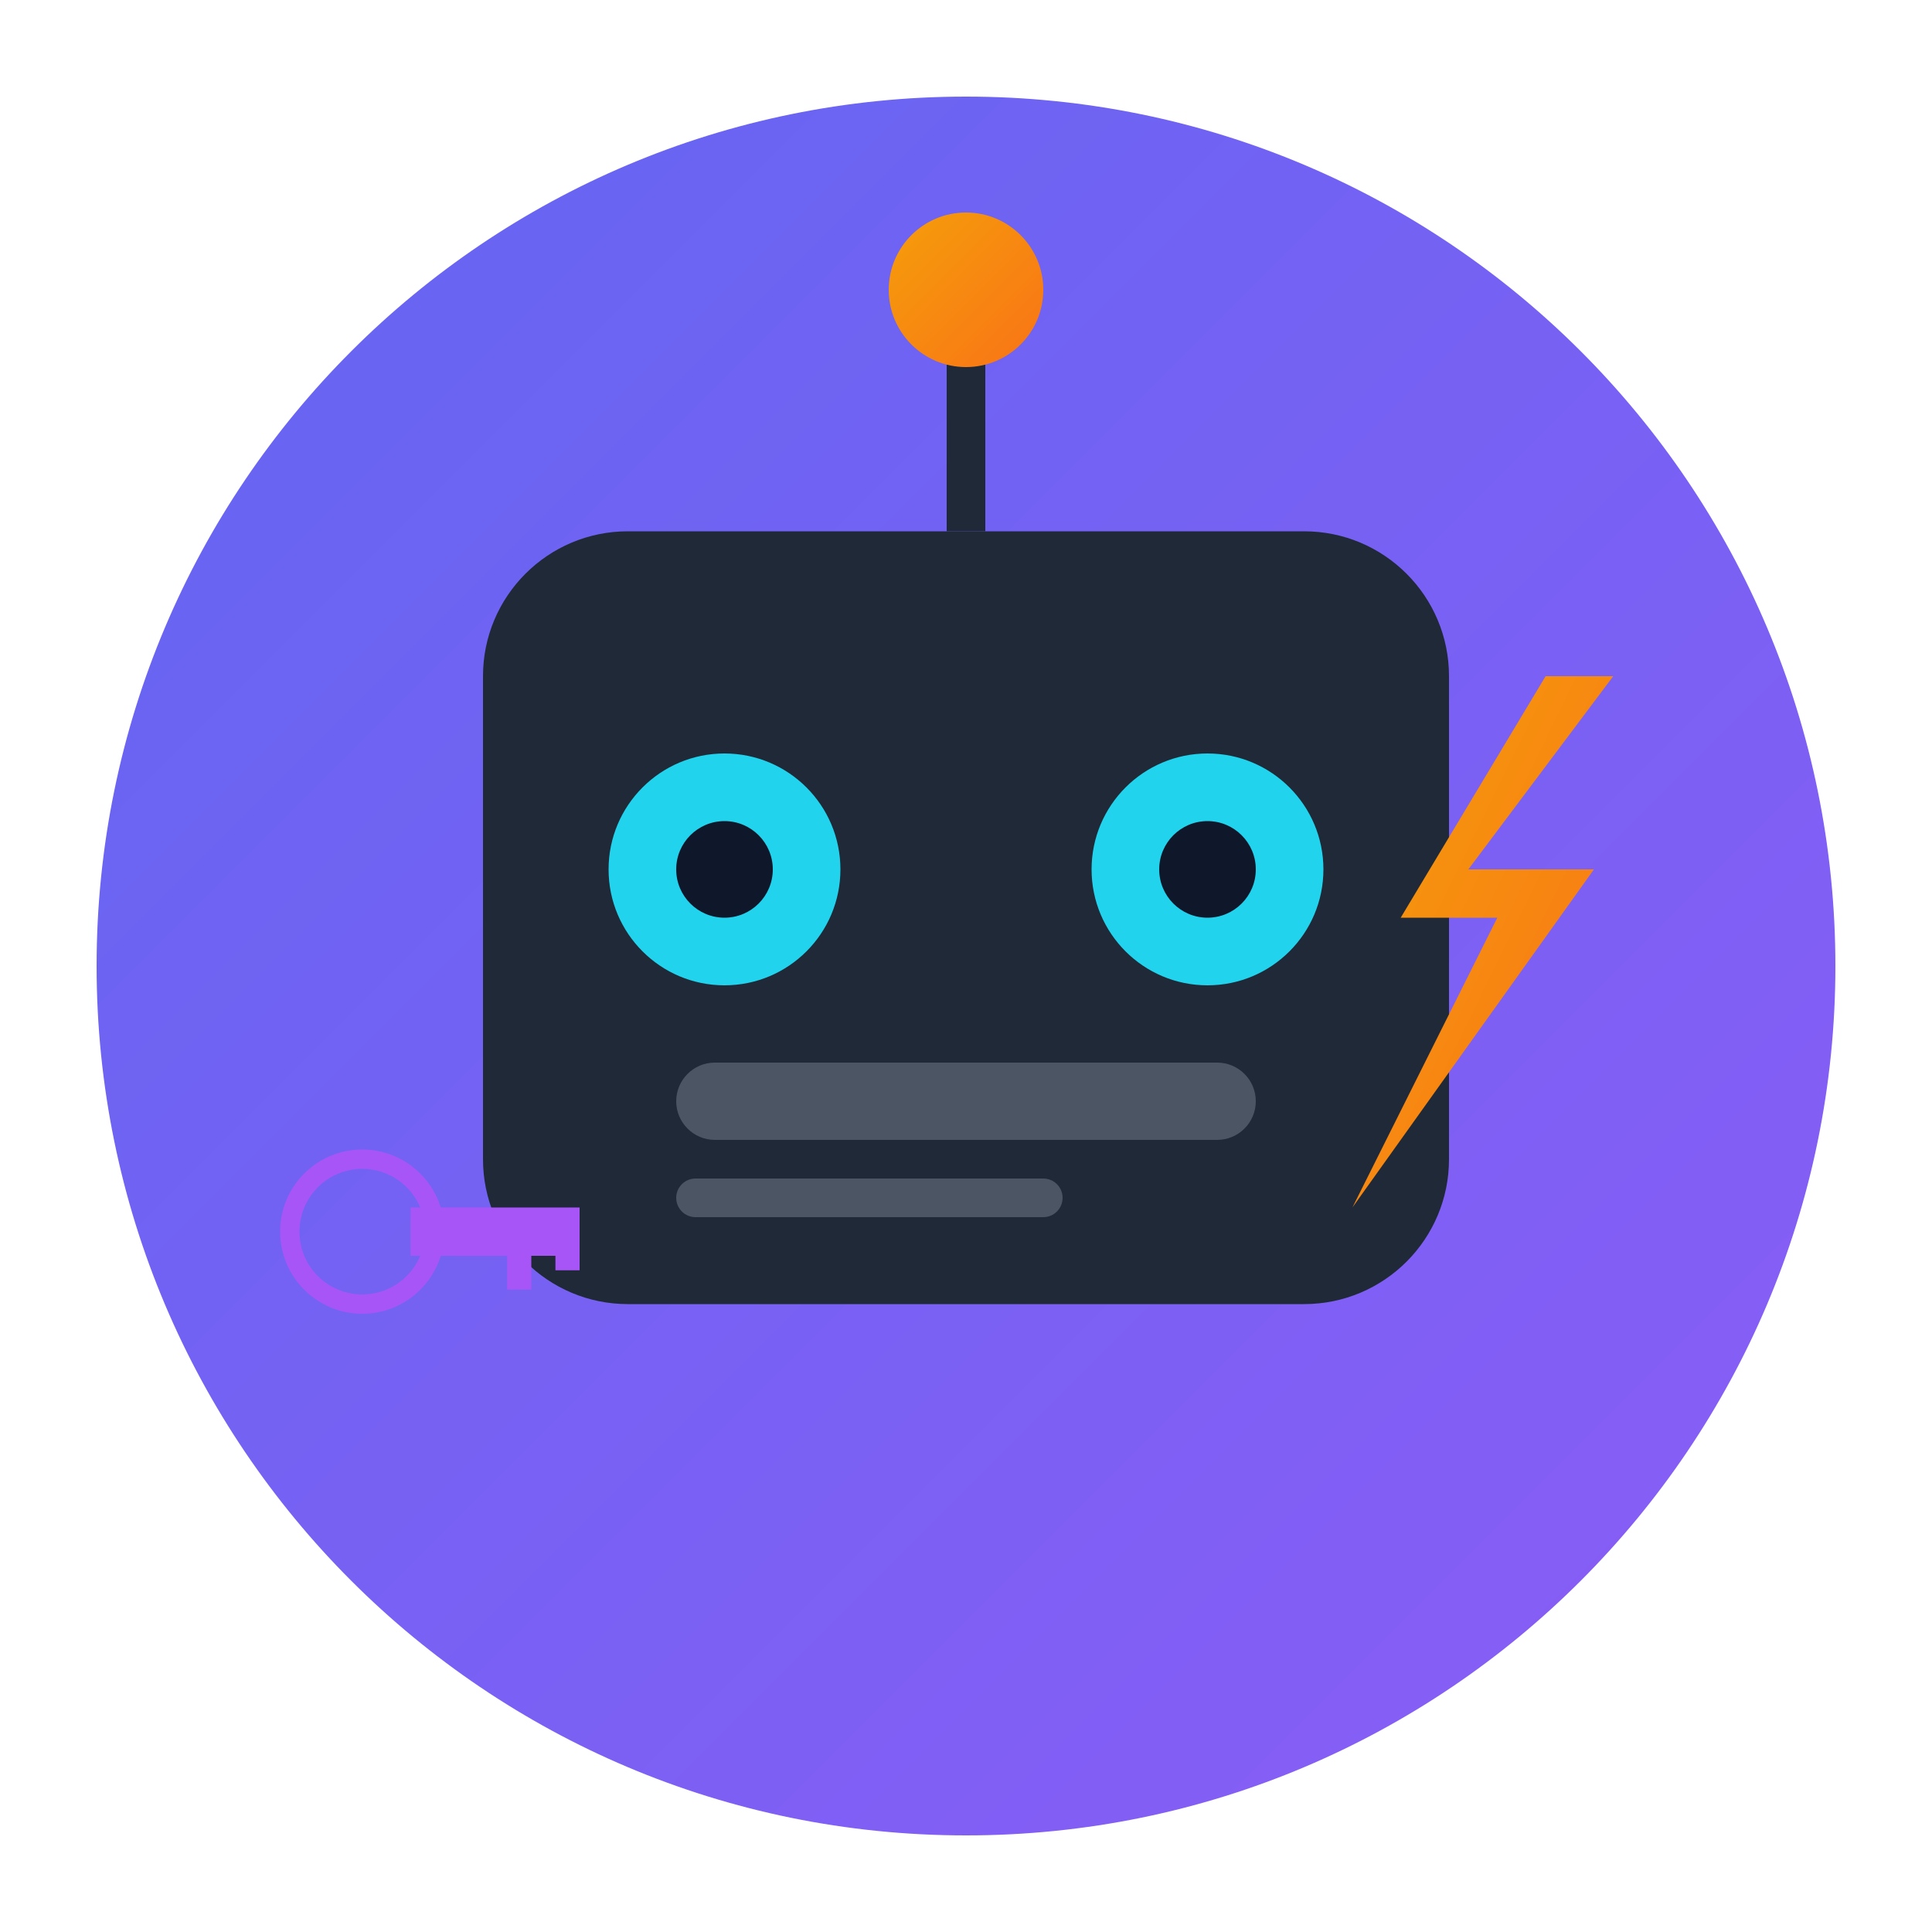
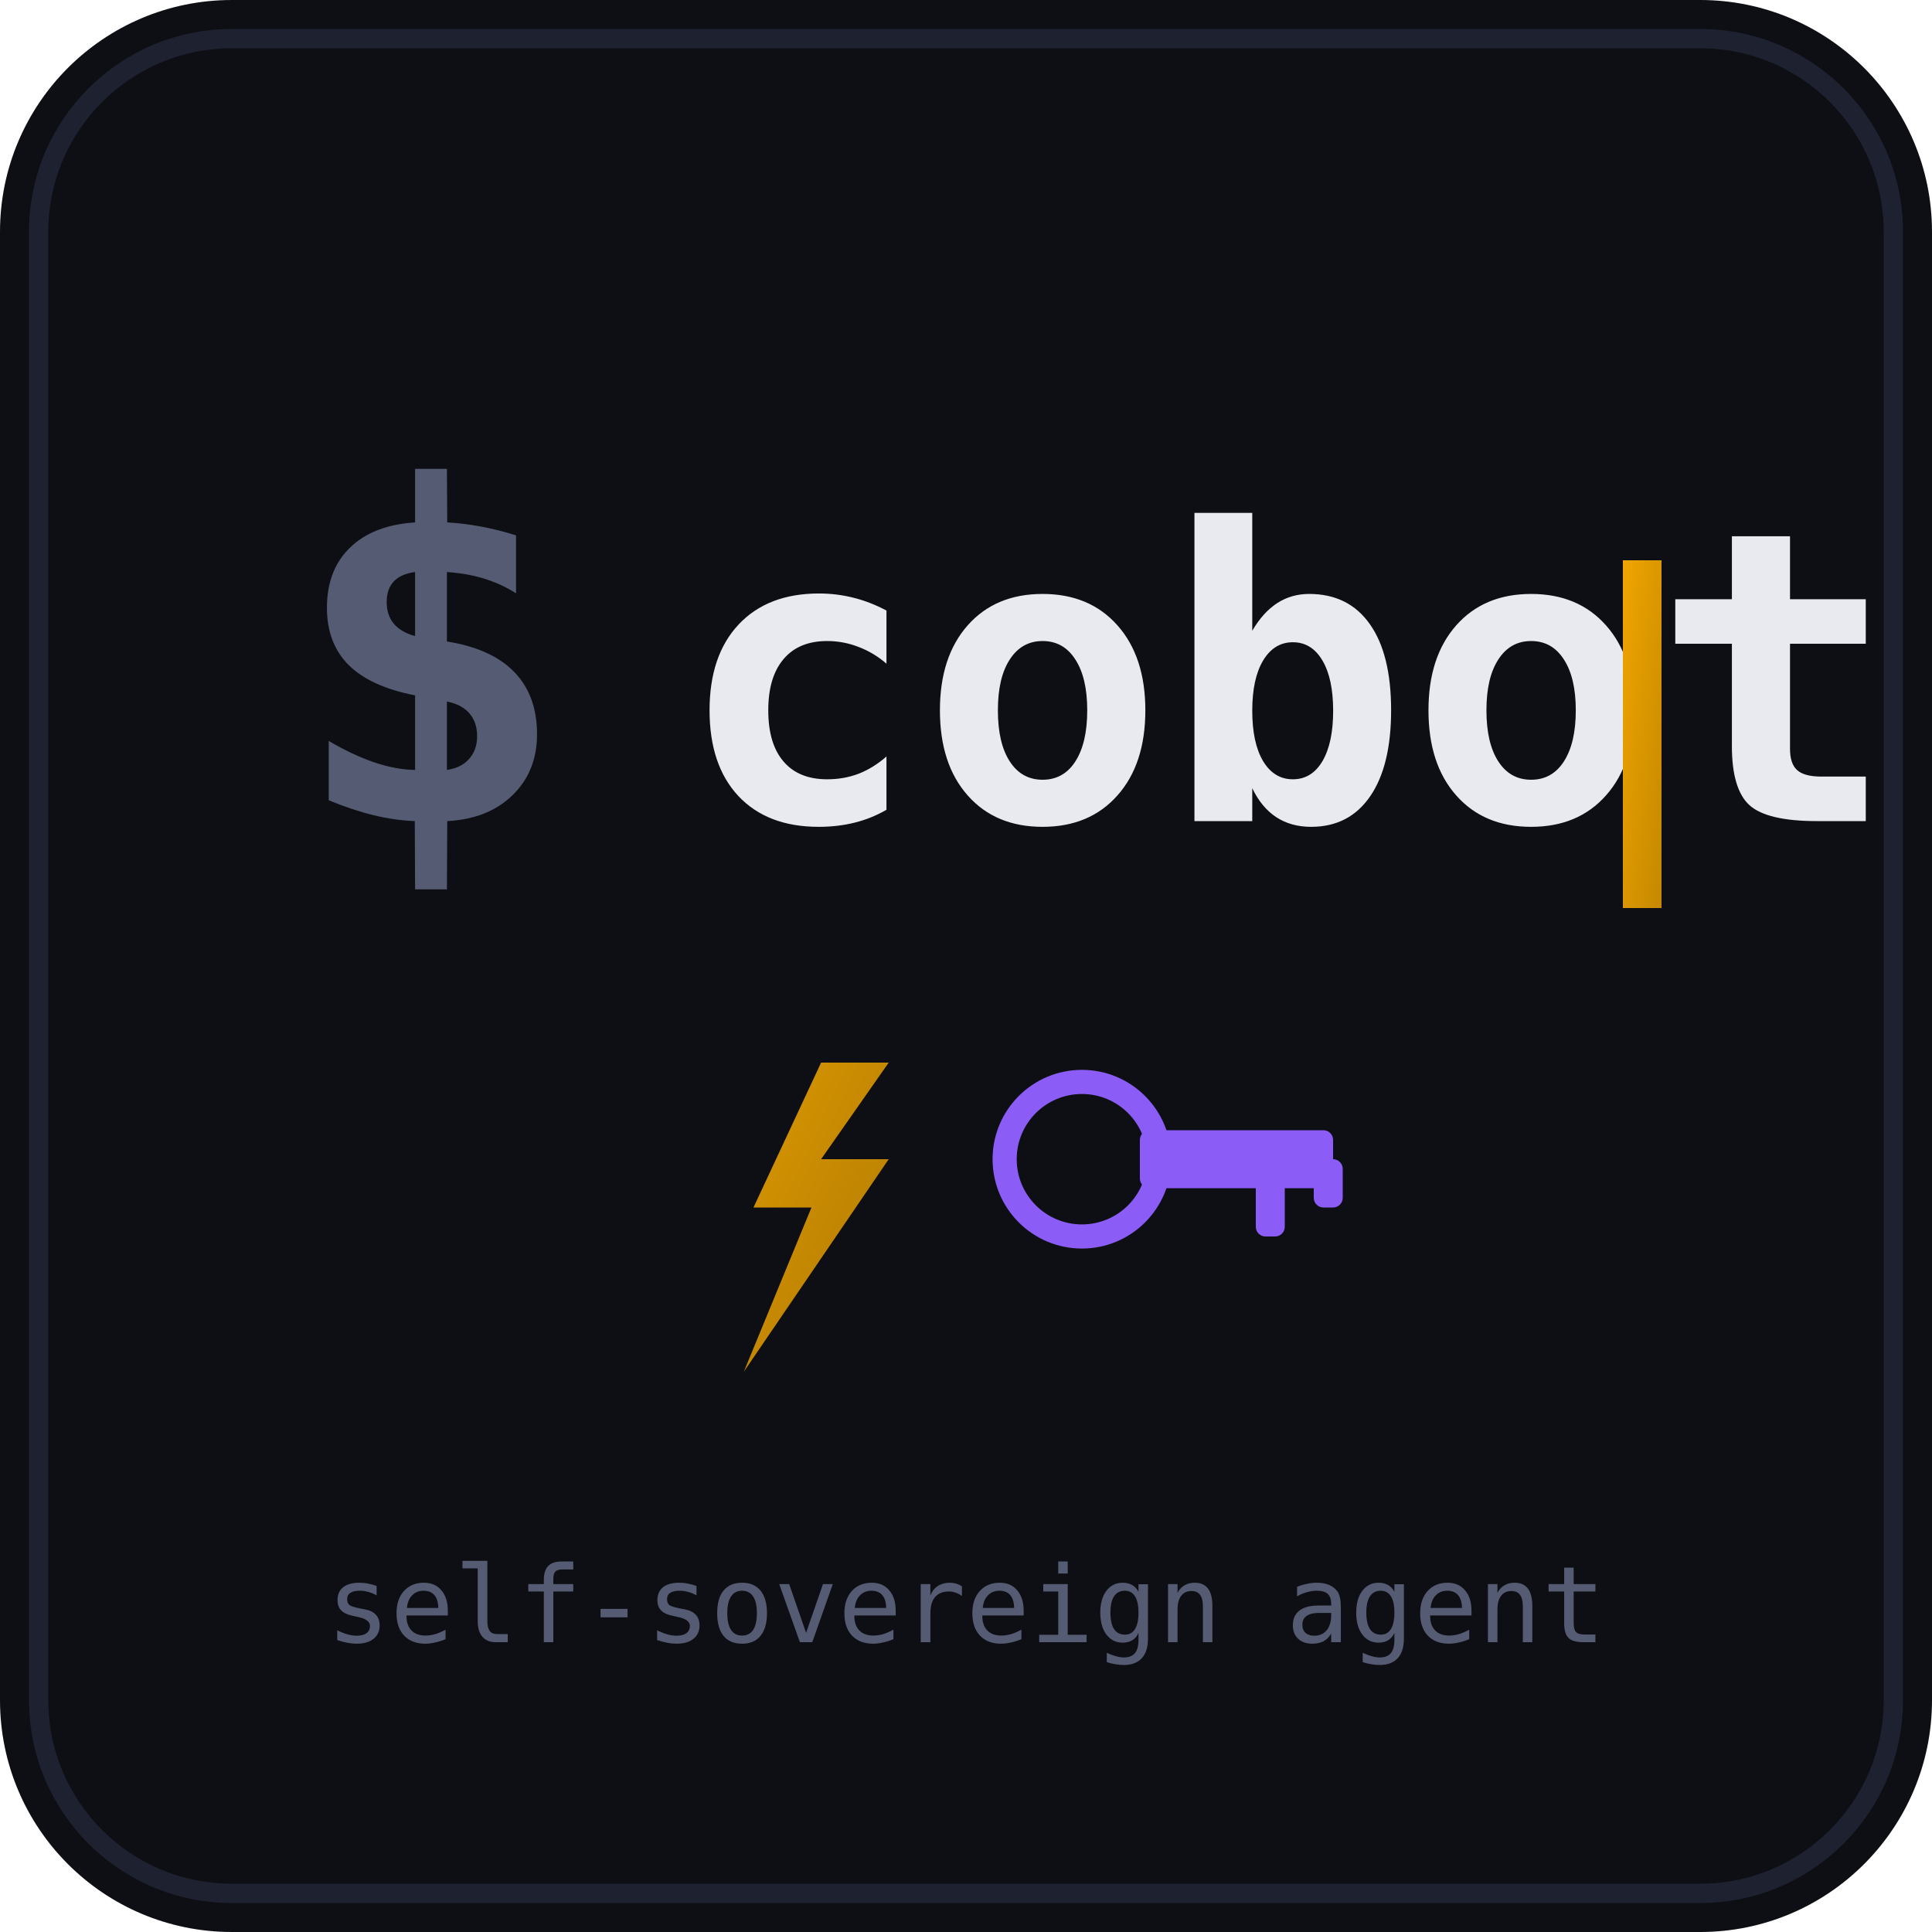
<svg xmlns="http://www.w3.org/2000/svg" viewBox="0 0 200 200">
  <defs>
-     <linearGradient id="grad1" x1="0%" y1="0%" x2="100%" y2="100%">
-       <stop offset="0%" style="stop-color:#6366f1;stop-opacity:1" />
-       <stop offset="100%" style="stop-color:#8b5cf6;stop-opacity:1" />
-     </linearGradient>
-     <linearGradient id="grad2" x1="0%" y1="0%" x2="100%" y2="100%">
-       <stop offset="0%" style="stop-color:#f59e0b;stop-opacity:1" />
-       <stop offset="100%" style="stop-color:#f97316;stop-opacity:1" />
+     <linearGradient id="amber" x1="0%" y1="0%" x2="100%" y2="100%">
+       <stop offset="0%" style="stop-color:#f0a500" />
+       <stop offset="100%" style="stop-color:#c48800" />
    </linearGradient>
  </defs>
-   <circle cx="100" cy="100" r="90" fill="url(#grad1)" />
-   <rect x="50" y="55" width="100" height="80" rx="15" fill="#1f2937" />
-   <circle cx="75" cy="90" r="12" fill="#22d3ee" />
-   <circle cx="125" cy="90" r="12" fill="#22d3ee" />
-   <circle cx="75" cy="90" r="5" fill="#0f172a" />
-   <circle cx="125" cy="90" r="5" fill="#0f172a" />
-   <rect x="70" y="110" width="60" height="8" rx="4" fill="#4b5563" />
-   <rect x="70" y="122" width="40" height="4" rx="2" fill="#4b5563" />
-   <line x1="100" y1="55" x2="100" y2="35" stroke="#1f2937" stroke-width="4" />
-   <circle cx="100" cy="30" r="8" fill="url(#grad2)" />
-   <path d="M160 70 L145 95 L155 95 L140 125 L165 90 L152 90 L167 70 Z" fill="url(#grad2)" />
-   <g transform="translate(25, 115) scale(0.5)">
-     <circle cx="25" cy="25" r="15" fill="none" stroke="#a855f7" stroke-width="4" />
-     <rect x="35" y="20" width="35" height="10" fill="#a855f7" />
-     <rect x="55" y="25" width="5" height="12" fill="#a855f7" />
-     <rect x="65" y="25" width="5" height="8" fill="#a855f7" />
+   <rect width="200" height="200" rx="24" fill="#0d0f14" />
+   <rect x="4" y="4" width="192" height="192" rx="20" fill="none" stroke="#1e2130" stroke-width="2" />
+   <text x="30" y="85" font-family="JetBrains Mono, SF Mono, monospace" font-size="48" font-weight="600" fill="#555b72">$</text>
+   <text x="70" y="85" font-family="JetBrains Mono, SF Mono, monospace" font-size="42" font-weight="700" fill="#e8eaf0">cobot</text>
+   <rect x="168" y="58" width="4" height="36" fill="url(#amber)">
+     <animate attributeName="opacity" values="1;0;1" dur="1.2s" repeatCount="indefinite" />
+   </rect>
+   <path d="M85 110 L78 125 L84 125 L77 142 L92 120 L85 120 L92 110 Z" fill="url(#amber)" opacity="0.9" />
+   <g transform="translate(100, 108)">
+     <circle cx="12" cy="12" r="8" fill="none" stroke="#8b5cf6" stroke-width="2.5" />
+     <rect x="18" y="9" width="20" height="6" rx="1" fill="#8b5cf6" />
+     <rect x="30" y="12" width="3" height="8" rx="1" fill="#8b5cf6" />
+     <rect x="36" y="12" width="3" height="5" rx="1" fill="#8b5cf6" />
  </g>
+   <text x="100" y="170" font-family="JetBrains Mono, SF Mono, monospace" font-size="11" fill="#555b72" text-anchor="middle">self-sovereign agent</text>
</svg>
